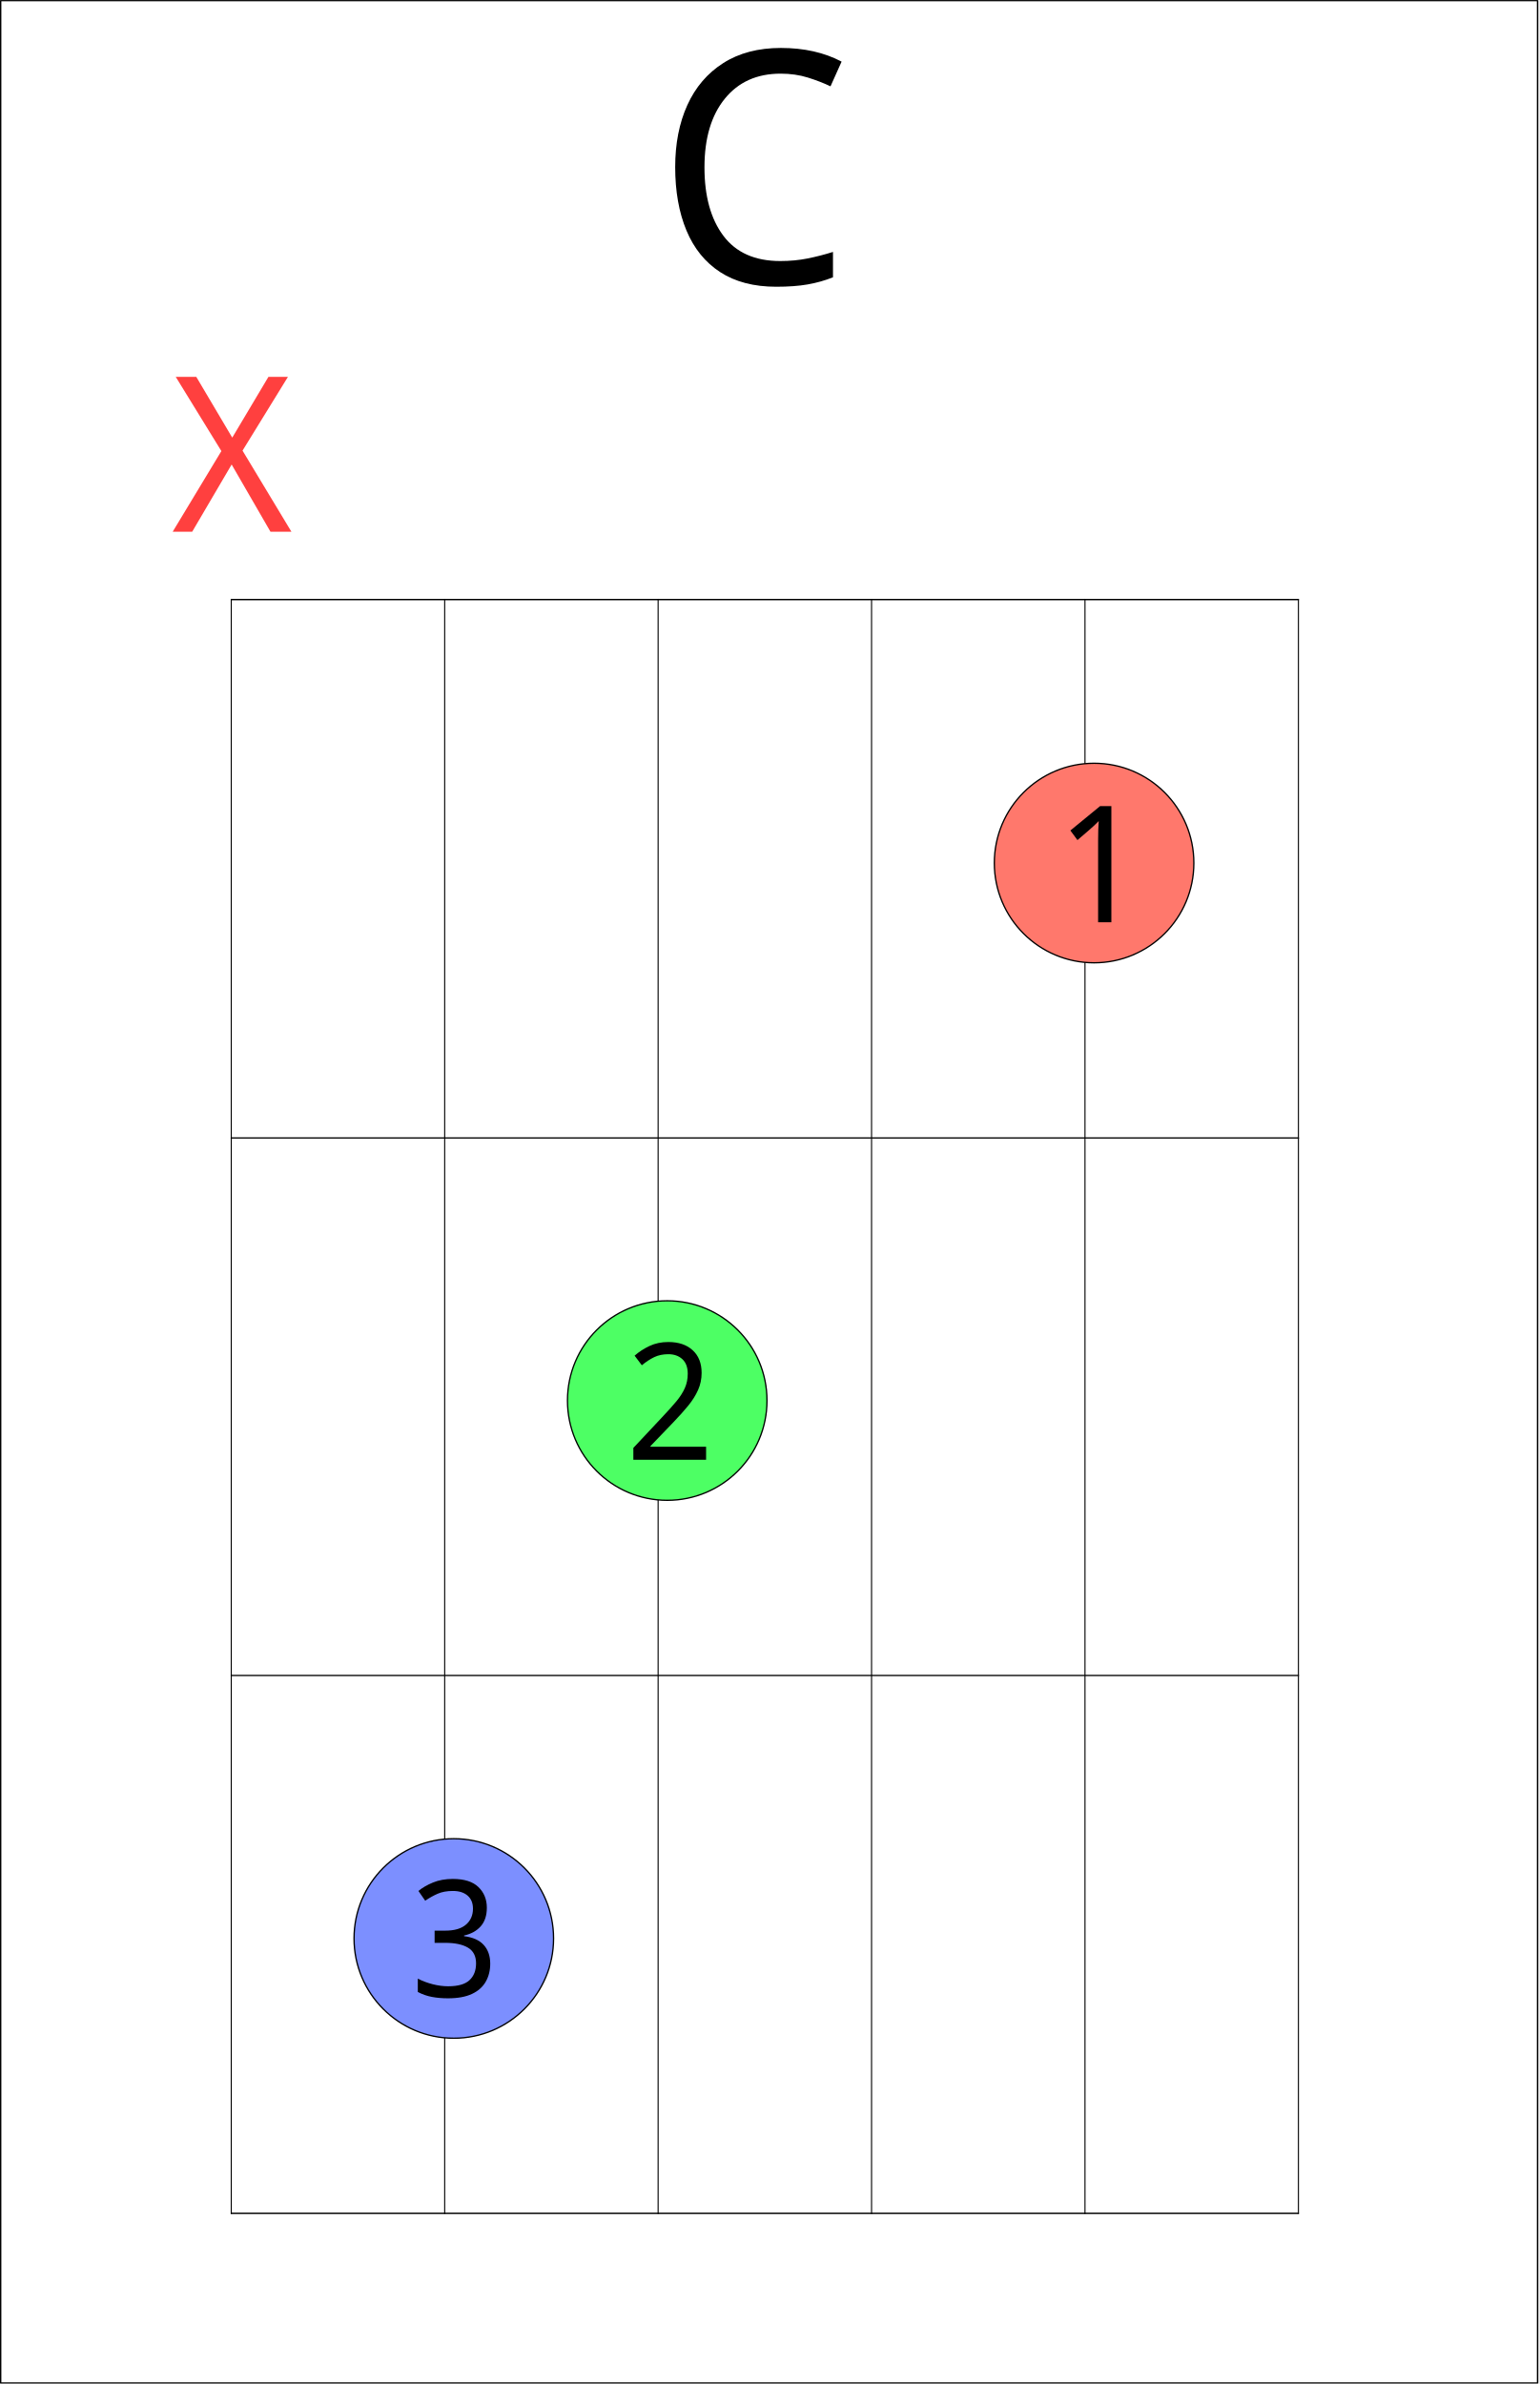
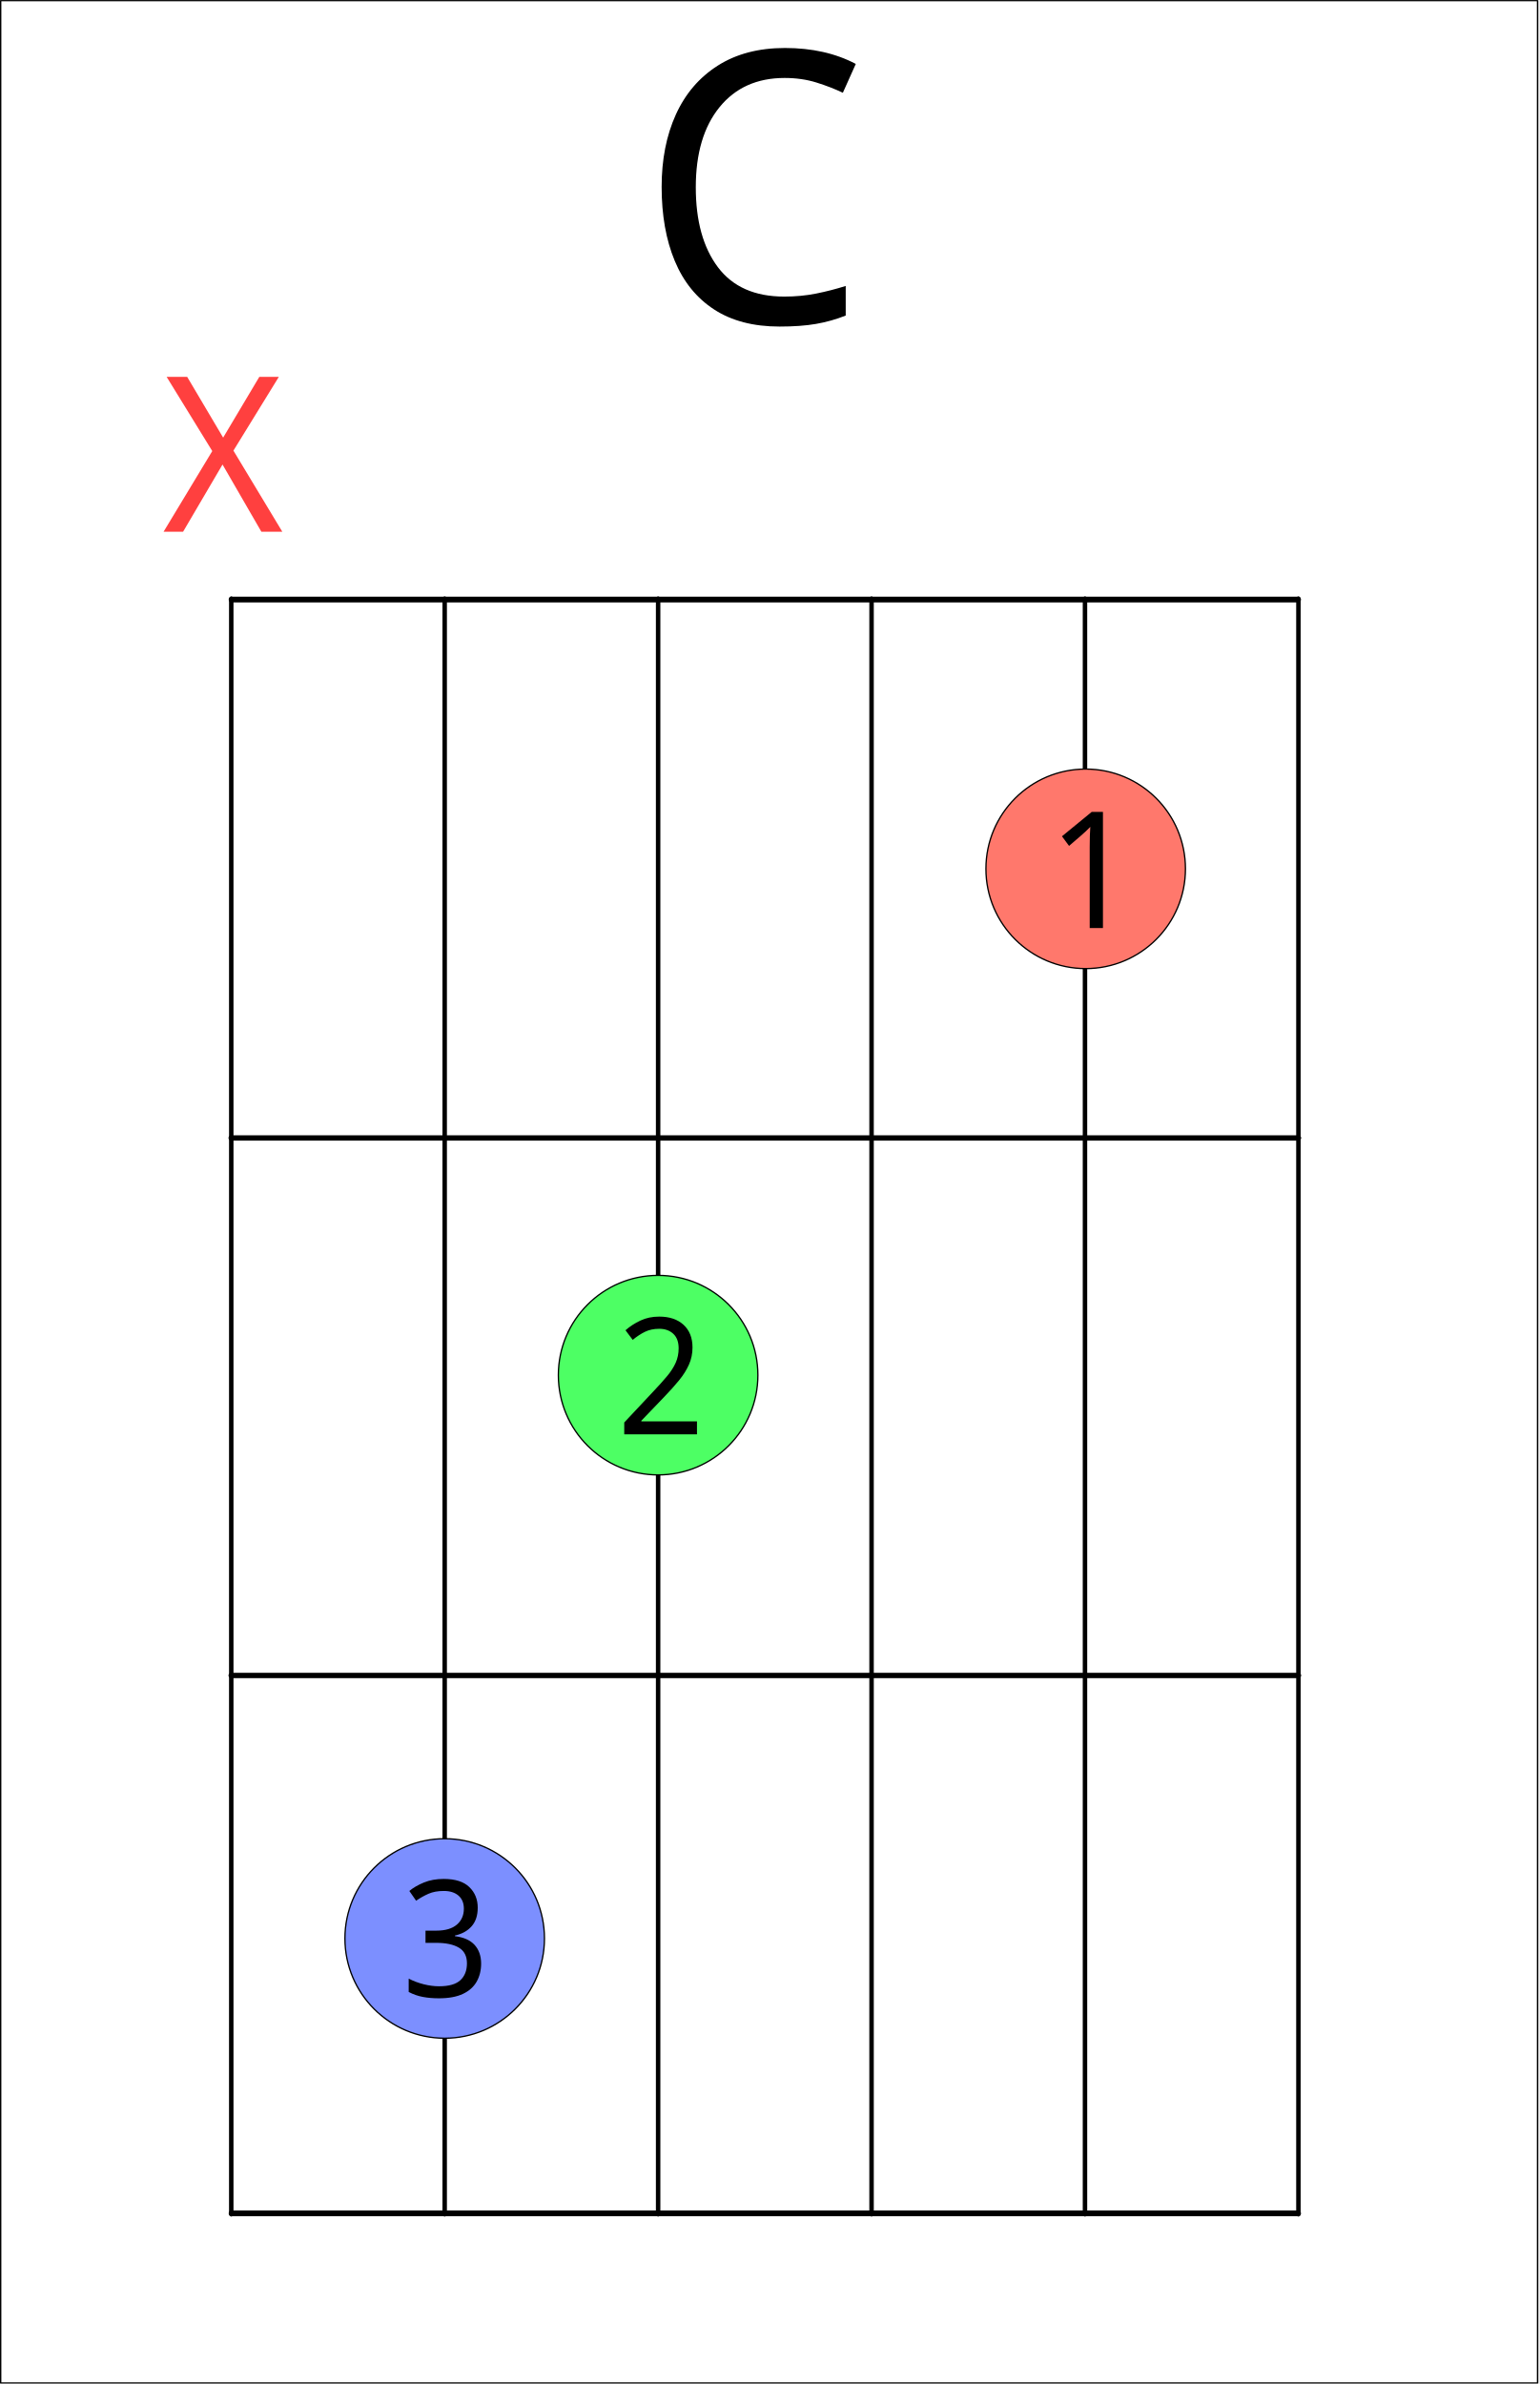
<svg xmlns="http://www.w3.org/2000/svg" width="100%" height="100%" viewBox="0 0 1183 1832" version="1.1" xml:space="preserve" style="fill-rule:evenodd;clip-rule:evenodd;stroke-linecap:round;stroke-linejoin:round;stroke-miterlimit:1.5;">
  <g transform="matrix(1,0,0,1,-1121.353,-324.3032)">
    <g transform="matrix(1.179599,0,0,0.996115,111.3138,294.4734)">
      <rect x="856.681" y="30.448" width="1001.275" height="1837.849" style="fill:white;stroke:black;stroke-width:0.92px;" />
    </g>
    <g>
      <g transform="matrix(0.681948,0,0,0.953327,644.722,339.0475)">
-         <path d="M959.535,467.82L959.535,1768.694" style="fill:none;stroke:black;stroke-width:1.21px;" />
+         <path d="M959.535,467.82L959.535,1768.694" style="fill:none;stroke:black;stroke-width:5.03px;" />
      </g>
      <g transform="matrix(0.681948,0,0,0.953327,808.7409,339.0475)">
-         <path d="M959.535,467.82L959.535,1768.694" style="fill:none;stroke:black;stroke-width:1.21px;" />
+         <path d="M959.535,467.82L959.535,1768.694" style="fill:none;stroke:black;stroke-width:5.03px;" />
      </g>
      <g transform="matrix(0.681948,0,0,0.953327,972.7597,339.0475)">
-         <path d="M959.535,467.82L959.535,1768.694" style="fill:none;stroke:black;stroke-width:1.21px;" />
+         <path d="M959.535,467.82L959.535,1768.694" style="fill:none;stroke:black;stroke-width:5.03px;" />
      </g>
      <g transform="matrix(0.681948,0,0,0.953327,1136.779,339.0475)">
-         <path d="M959.535,467.82L959.535,1768.694" style="fill:none;stroke:black;stroke-width:1.21px;" />
+         <path d="M959.535,467.82L959.535,1768.694" style="fill:none;stroke:black;stroke-width:5.03px;" />
      </g>
      <g transform="matrix(0.991923,0,0,0.954545,347.2899,366.3686)">
-         <path d="M1786.306,872.051L959.535,872.051" style="fill:none;stroke:black;stroke-width:1.03px;" />
+         <path d="M1786.306,872.051L959.535,872.051" style="fill:none;stroke:black;stroke-width:4.28px;" />
      </g>
      <g transform="matrix(0.991923,0,0,0.954545,347.2899,247.5718)">
-         <path d="M959.535,1429.21L1786.306,1429.21" style="fill:none;stroke:black;stroke-width:1.03px;" />
+         <path d="M959.535,1429.21L1786.306,1429.21" style="fill:none;stroke:black;stroke-width:4.28px;" />
      </g>
      <g transform="matrix(0.681948,0,0,0.953327,1300.797,339.0475)">
-         <path d="M959.535,467.82L959.535,1768.694" style="fill:none;stroke:black;stroke-width:1.21px;" />
+         <path d="M959.535,467.82L959.535,1768.694" style="fill:none;stroke:black;stroke-width:5.03px;" />
      </g>
      <g transform="matrix(0.681948,0,0,0.953327,1464.816,339.0475)">
-         <path d="M959.535,467.82L959.535,1768.694" style="fill:none;stroke:black;stroke-width:1.21px;" />
+         <path d="M959.535,467.82L959.535,1768.694" style="fill:none;stroke:black;stroke-width:5.03px;" />
      </g>
      <g transform="matrix(0.852435,0,0,0.953327,481.1338,339.0475)">
-         <path d="M959.535,467.82L1921.595,467.82" style="fill:none;stroke:black;stroke-width:1.11px;" />
+         <path d="M959.535,467.82L1921.595,467.82" style="fill:none;stroke:black;stroke-width:4.61px;" />
      </g>
      <g transform="matrix(0.852435,0,0,0.953327,481.1338,339.0475)">
-         <path d="M959.535,1768.694L1921.595,1768.694" style="fill:none;stroke:black;stroke-width:1.11px;" />
+         <path d="M959.535,1768.694L1921.595,1768.694" style="fill:none;stroke:black;stroke-width:4.61px;" />
      </g>
    </g>
-     <g transform="matrix(1,0,0,1,-2.767059,0.23582)">
+     <g transform="matrix(1,0,0,1,-9.767059,-19.28855)">
      <g transform="matrix(1,0,0,1,-309.0081,87.08275)">
        <circle cx="1945.888" cy="1313.251" r="76.664" style="fill:rgb(77,255,100);stroke:black;stroke-width:1px;" />
      </g>
      <g transform="matrix(0.943679,0,0,0.996115,123.4093,721.7501)">
        <g transform="matrix(125.4875,0,0,125.4875,1639.98,726.9097)">
                </g>
        <text x="1570.19px" y="726.91px" style="font-family:'MicrosoftSansSerif', 'Microsoft Sans Serif', sans-serif;font-size:125.488px;">2</text>
      </g>
    </g>
-     <g transform="matrix(1,0,0,1,-656.0754,0.280422)">
+     <g transform="matrix(1,0,0,1,-663.0754,0.280422)">
      <g transform="matrix(1,0,0,1,180.2814,500.3977)">
        <circle cx="1945.888" cy="1313.251" r="76.664" style="fill:rgb(124,143,255);stroke:black;stroke-width:1px;" />
      </g>
      <g transform="matrix(0.943679,0,0,0.996115,611.4267,1134.302)">
        <g transform="matrix(125.4875,0,0,125.4875,1639.98,726.9097)">
                </g>
        <text x="1570.19px" y="726.91px" style="font-family:'MicrosoftSansSerif', 'Microsoft Sans Serif', sans-serif;font-size:125.488px;">3</text>
      </g>
    </g>
-     <g transform="matrix(1,0,0,1,0,-1)">
+     <g transform="matrix(1,0,0,1,-6.461134,3.461134)">
      <g transform="matrix(1,0,0,1,16.26253,-324.7508)">
        <circle cx="1945.888" cy="1313.251" r="76.664" style="fill:rgb(255,120,108);stroke:black;stroke-width:1px;" />
      </g>
      <g transform="matrix(1,0,0,1,252.3626,63.61855)">
        <g transform="matrix(0.94736,0,0,1,88.4897,0)">
          <g transform="matrix(125,0,0,125,1750.54,970.3835)">
                    </g>
          <text x="1681.021px" y="970.384px" style="font-family:'MicrosoftSansSerif', 'Microsoft Sans Serif', sans-serif;font-size:125px;">1</text>
        </g>
      </g>
    </g>
-     <g transform="matrix(0.943679,0,0,0.996115,792.3671,338.2186)">
-       <g transform="matrix(250.9751,0,0,250.9751,1064.397,204.7234)">
+     <g transform="matrix(0.943679,0,0,0.996115,779.5462,368.4118)">
+       <g transform="matrix(292.8043,0,0,292.8043,1094.604,204.7234)">
            </g>
-       <text x="883.151px" y="204.723px" style="font-family:'MicrosoftSansSerif', 'Microsoft Sans Serif', sans-serif;font-size:250.975px;">C</text>
+       <text x="883.151px" y="204.723px" style="font-family:'MicrosoftSansSerif', 'Microsoft Sans Serif', sans-serif;font-size:292.804px;">C</text>
    </g>
-     <g transform="matrix(0.943679,0,0,0.996115,424.1025,304.7845)">
+     <g transform="matrix(0.943679,0,0,0.996115,417.1025,304.7845)">
      <g transform="matrix(167.3167,0,0,167.3167,990.4101,429.8032)">
            </g>
      <text x="878.811px" y="429.803px" style="font-family:'MicrosoftSansSerif', 'Microsoft Sans Serif', sans-serif;font-size:167.317px;fill:rgb(255,64,63);">X</text>
    </g>
  </g>
</svg>
